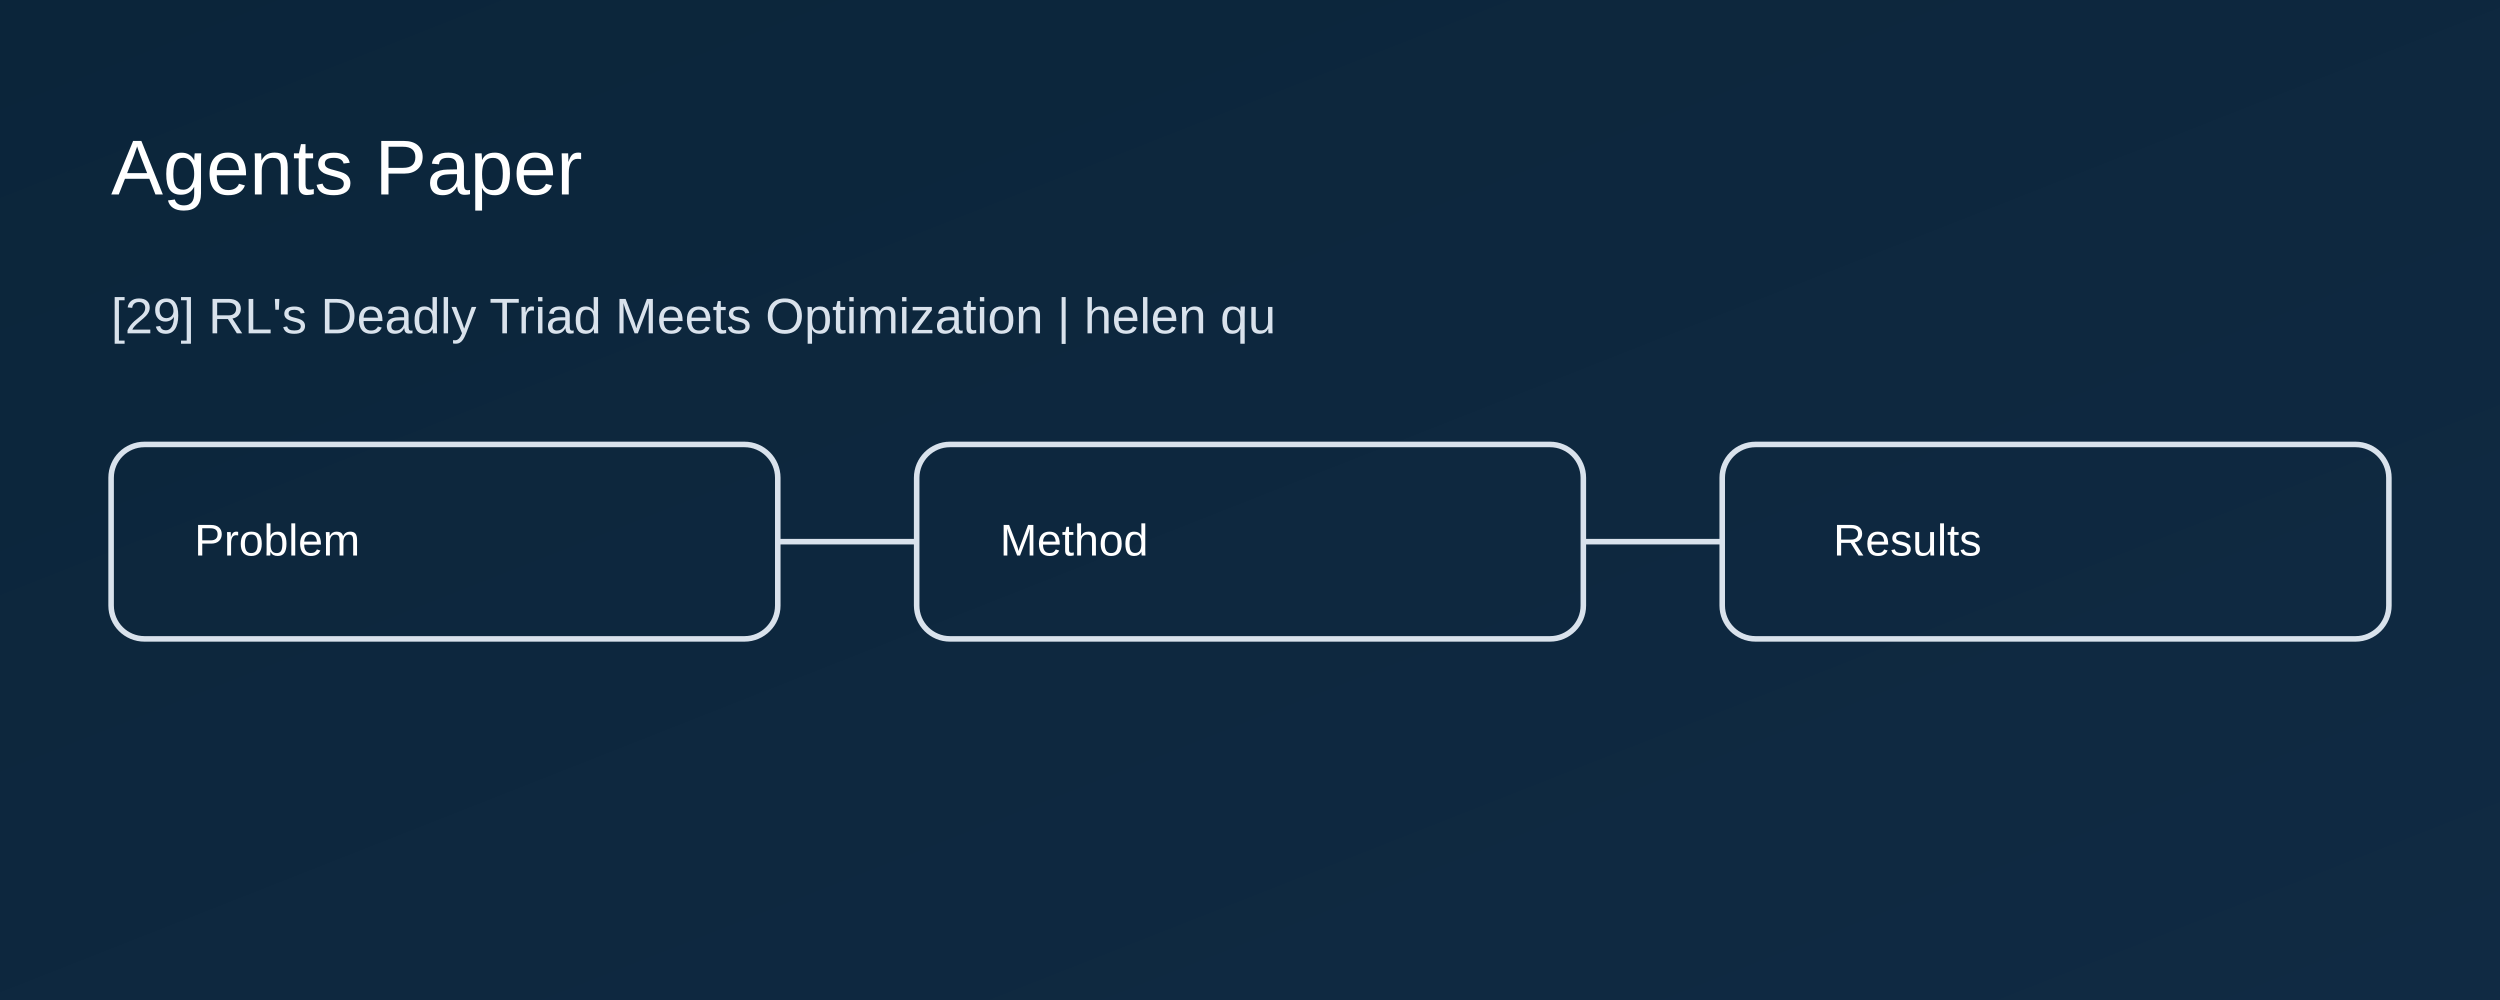
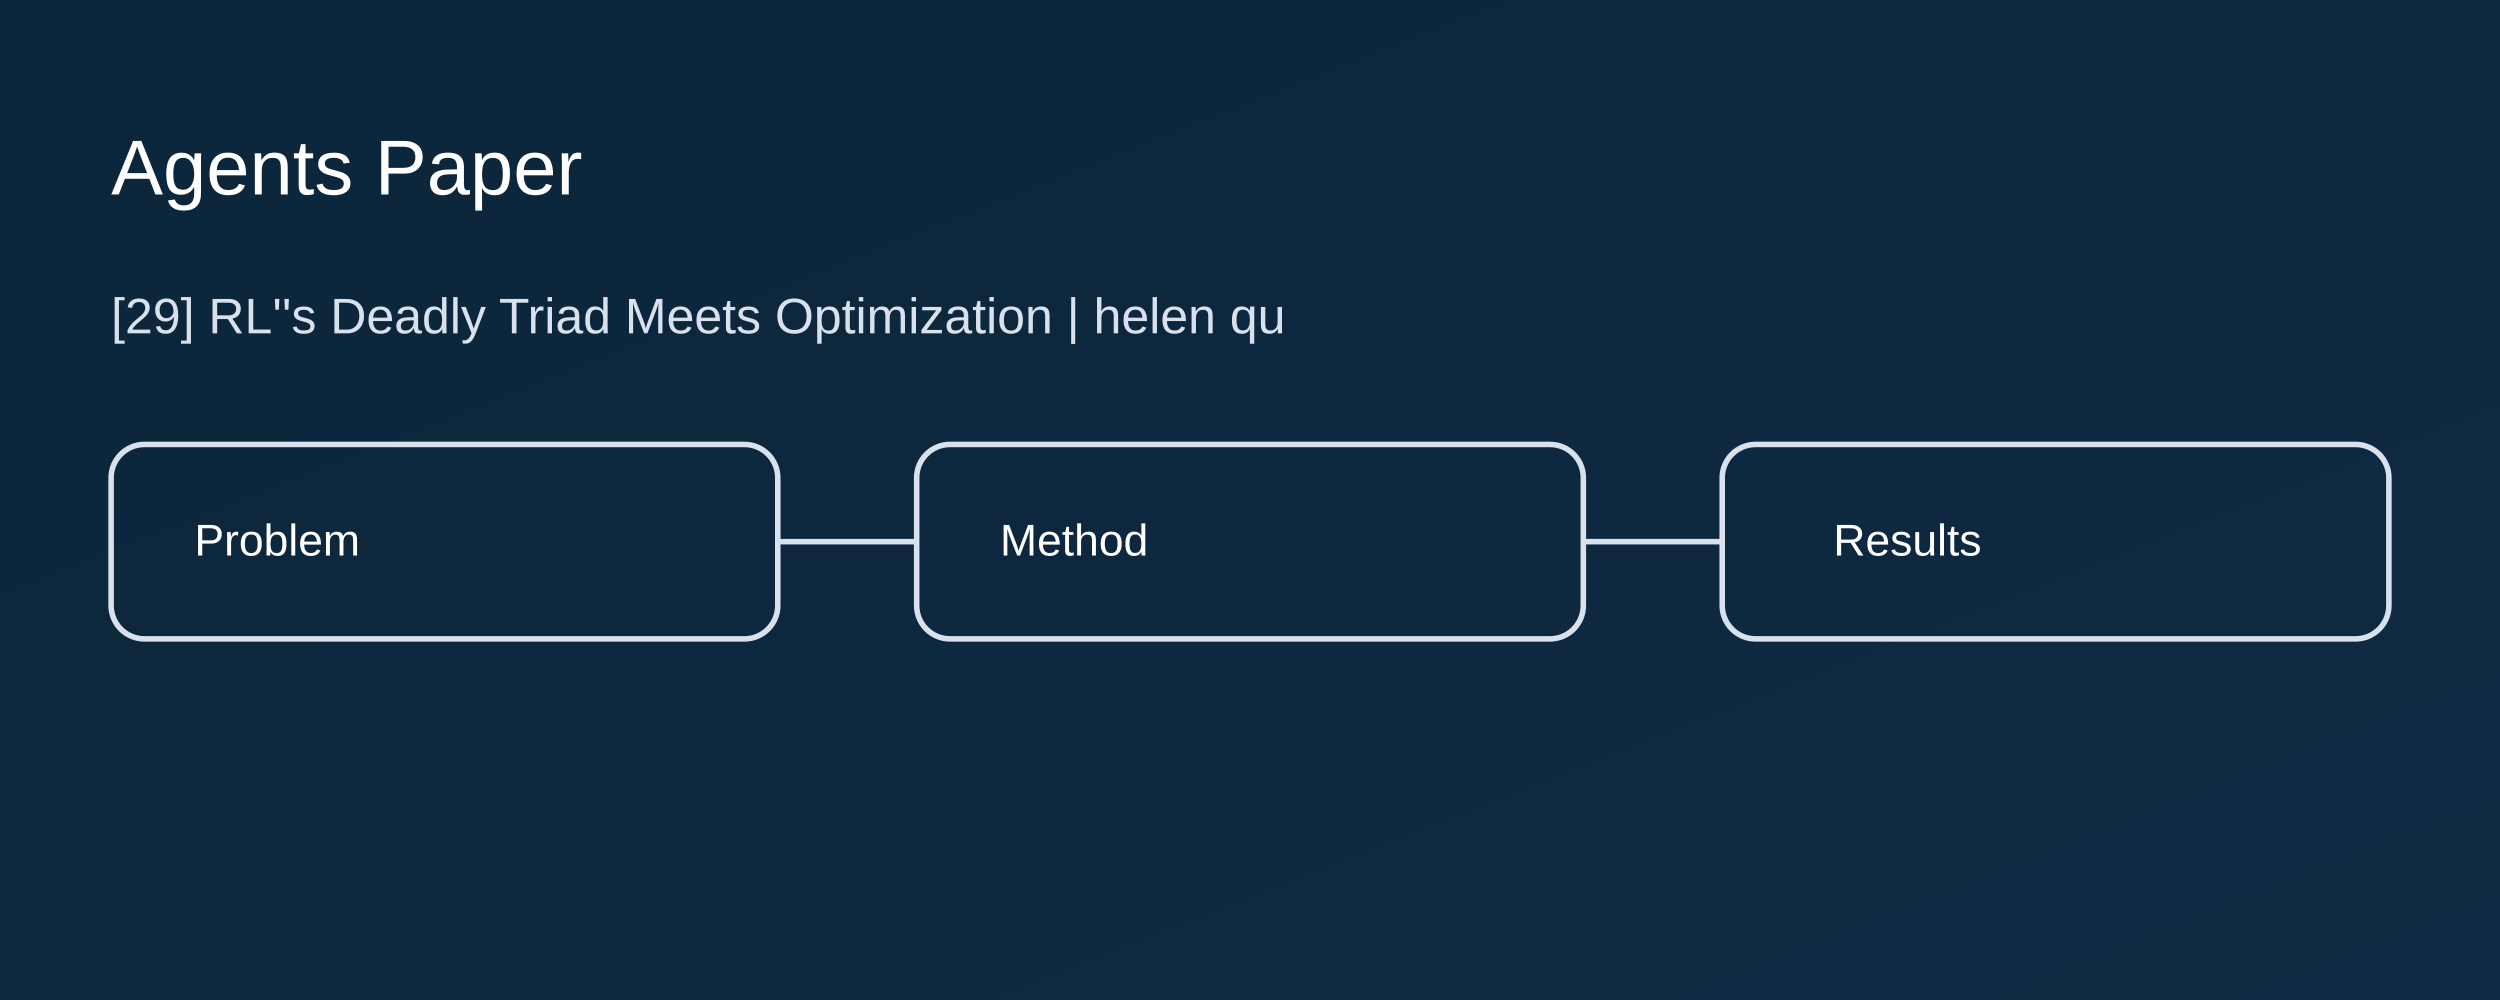
<svg xmlns="http://www.w3.org/2000/svg" width="900" height="360">
  <defs>
    <linearGradient id="g" x1="0" y1="0" x2="1" y2="1">
      <stop offset="0" stop-color="#0b253a" />
      <stop offset="1" stop-color="#102a43" />
    </linearGradient>
  </defs>
  <rect width="100%" height="100%" fill="url(#g)" />
  <text x="40" y="70" fill="#ffffff" font-size="28" font-family="Arial">Agents Paper</text>
-   <text x="40" y="120" fill="#d9e2ec" font-size="18" font-family="Arial">[29] RL's Deadly Triad Meets Optimization | helen qu</text>
+   <text x="40" y="120" fill="#d9e2ec" font-size="18" font-family="Arial">[29] RL''s Deadly Triad Meets Optimization | helen qu</text>
  <g fill="none" stroke="#d9e2ec" stroke-width="2">
    <rect x="40" y="160" width="240" height="70" rx="12" />
    <rect x="330" y="160" width="240" height="70" rx="12" />
    <rect x="620" y="160" width="240" height="70" rx="12" />
    <path d="M280 195 L330 195" />
    <path d="M570 195 L620 195" />
  </g>
  <g fill="#ffffff" font-size="16" font-family="Arial">
    <text x="70" y="200">Problem</text>
    <text x="360" y="200">Method</text>
    <text x="660" y="200">Results</text>
  </g>
</svg>
